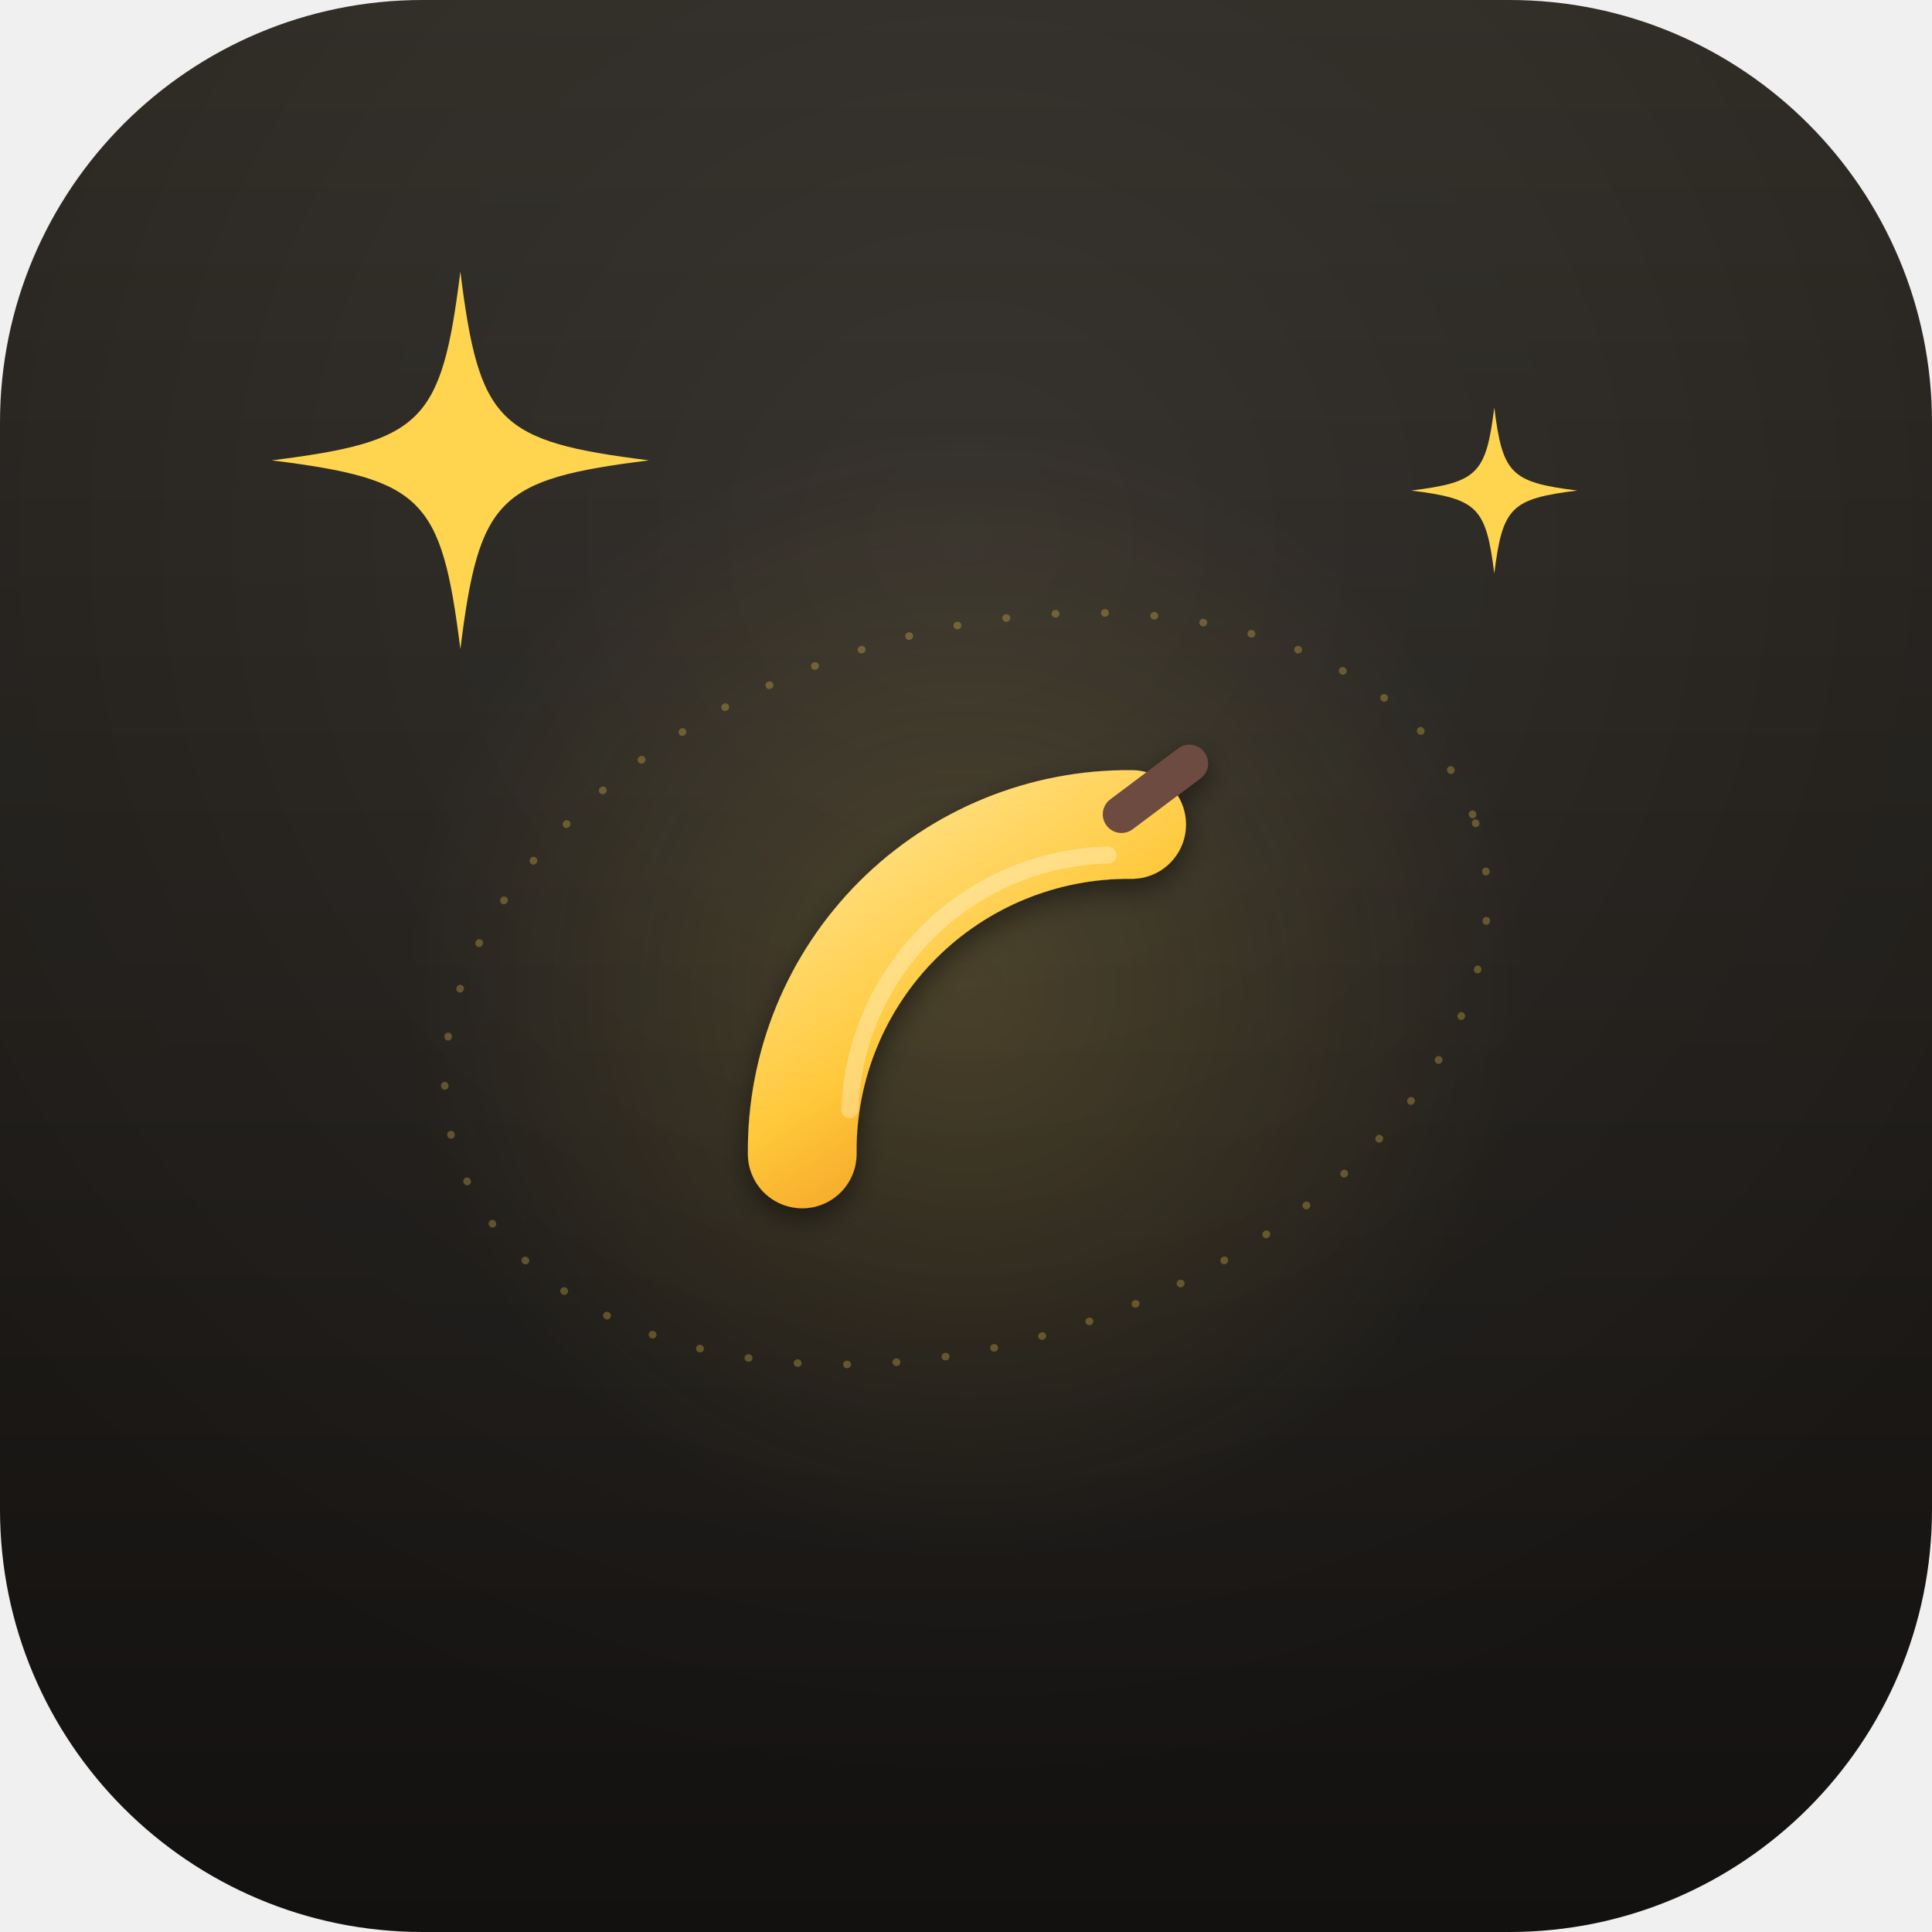
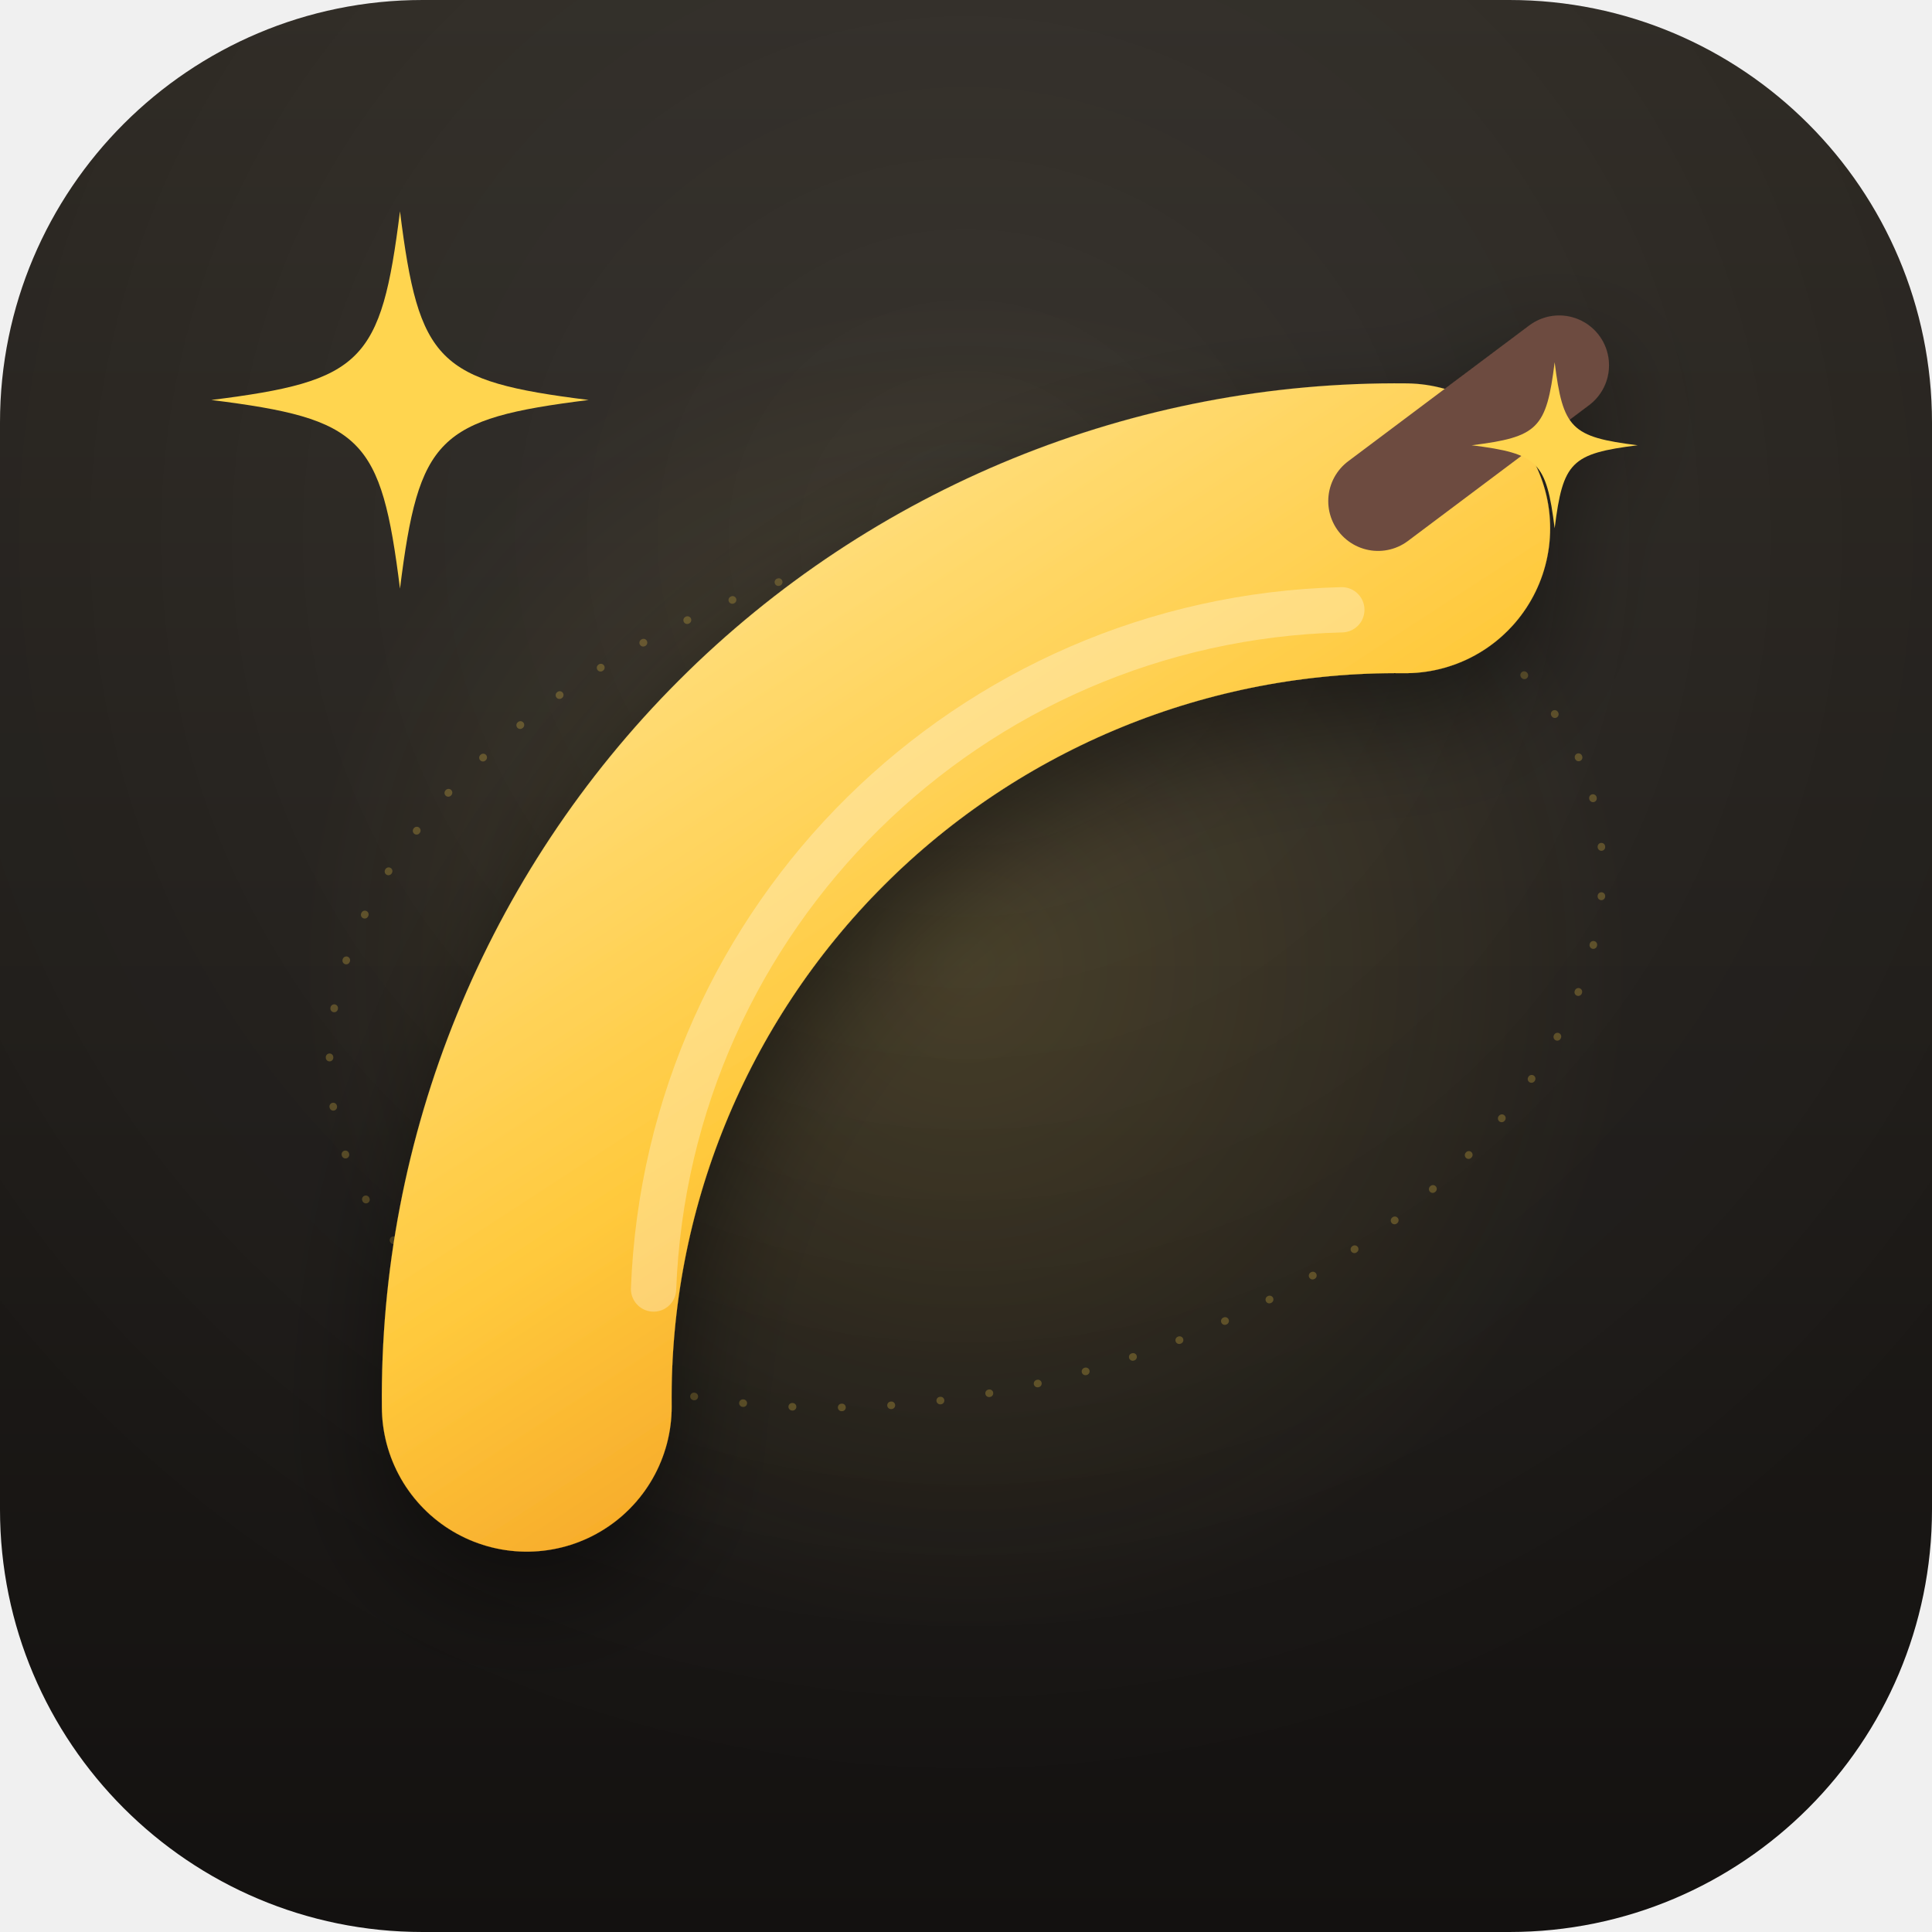
<svg xmlns="http://www.w3.org/2000/svg" viewBox="0 0 512 512">
  <defs>
    <linearGradient id="bg" x1="0" y1="0" x2="0" y2="1">
      <stop offset="0" stop-color="#2C2822" />
      <stop offset="1" stop-color="#131110" />
    </linearGradient>
    <radialGradient id="bgGlow" cx="0.5" cy="0.28" r="0.65">
      <stop offset="0" stop-color="#FFFFFF" stop-opacity="0.07" />
      <stop offset="1" stop-color="#FFFFFF" stop-opacity="0" />
    </radialGradient>
    <radialGradient id="halo" cx="0.5" cy="0.5" r="0.5">
-       <stop offset="0" stop-color="#FFD54F" stop-opacity="0.15" />
+       <stop offset="0" stop-color="#FFD54F" stop-opacity="0.14" />
      <stop offset="1" stop-color="#FFD54F" stop-opacity="0" />
    </radialGradient>
    <linearGradient id="banana" x1="0.2" y1="0" x2="0.85" y2="1">
      <stop offset="0" stop-color="#FFE082" />
      <stop offset="0.5" stop-color="#FFC93C" />
      <stop offset="1" stop-color="#F0931C" />
    </linearGradient>
    <filter id="shadow" x="-30%" y="-30%" width="160%" height="160%">
-       <feDropShadow dx="0" dy="6" stdDeviation="8" flood-color="#000000" flood-opacity="0.45" />
+       <feDropShadow dx="0" dy="10" stdDeviation="12" flood-color="#000000" flood-opacity="0.45" />
    </filter>
  </defs>
  <rect width="512" height="512" rx="112" fill="url(#bg)" />
  <rect width="512" height="512" rx="112" fill="url(#bgGlow)" />
-   <circle cx="256" cy="262" r="150" fill="url(#halo)" />
-   <g transform="rotate(-18 256 262)">
-     <ellipse cx="256" cy="262" rx="142" ry="94" fill="none" stroke="#FFD54F" stroke-opacity="0.28" stroke-width="2" stroke-dasharray="0.1 13" stroke-linecap="round" />
+   <circle cx="256" cy="256" r="175" fill="url(#halo)" />
+   <g transform="rotate(-15 256 256)">
+     <ellipse cx="256" cy="256" rx="172" ry="112" fill="none" stroke="#FFD54F" stroke-opacity="0.25" stroke-width="2" stroke-dasharray="0.1 13" stroke-linecap="round" />
  </g>
-   <g filter="url(#shadow)" transform="translate(137 151) scale(0.45)">
+   <g filter="url(#shadow)" transform="translate(-62 -40) scale(1.2)">
    <path d="M 168 344 A 192 192 0 0 1 362 150" fill="none" stroke="url(#banana)" stroke-width="64" stroke-linecap="round" />
    <path d="M 356 144 L 396 114" fill="none" stroke="#6D4C41" stroke-width="22" stroke-linecap="round" />
    <path d="M 196 318 A 156 156 0 0 1 348 168" fill="none" stroke="#FFFFFF" stroke-opacity="0.30" stroke-width="10" stroke-linecap="round" />
  </g>
-   <path d="M 0 -100 C 10 -20 20 -10 100 0 C 20 10 10 20 0 100 C -10 20 -20 10 -100 0 C -20 -10 -10 -20 0 -100 Z" fill="#FFD54F" transform="translate(122 122) scale(0.5)" />
-   <path d="M 0 -100 C 10 -20 20 -10 100 0 C 20 10 10 20 0 100 C -10 20 -20 10 -100 0 C -20 -10 -10 -20 0 -100 Z" fill="#FFD54F" transform="translate(396 130) scale(0.22)" />
+   <path d="M 0 -100 C 10 -20 20 -10 100 0 C 20 10 10 20 0 100 C -10 20 -20 10 -100 0 C -20 -10 -10 -20 0 -100 Z" fill="#FFD54F" transform="translate(106 106) scale(0.5)" />
+   <path d="M 0 -100 C 10 -20 20 -10 100 0 C 20 10 10 20 0 100 C -10 20 -20 10 -100 0 C -20 -10 -10 -20 0 -100 Z" fill="#FFD54F" transform="translate(412 118) scale(0.22)" />
</svg>
